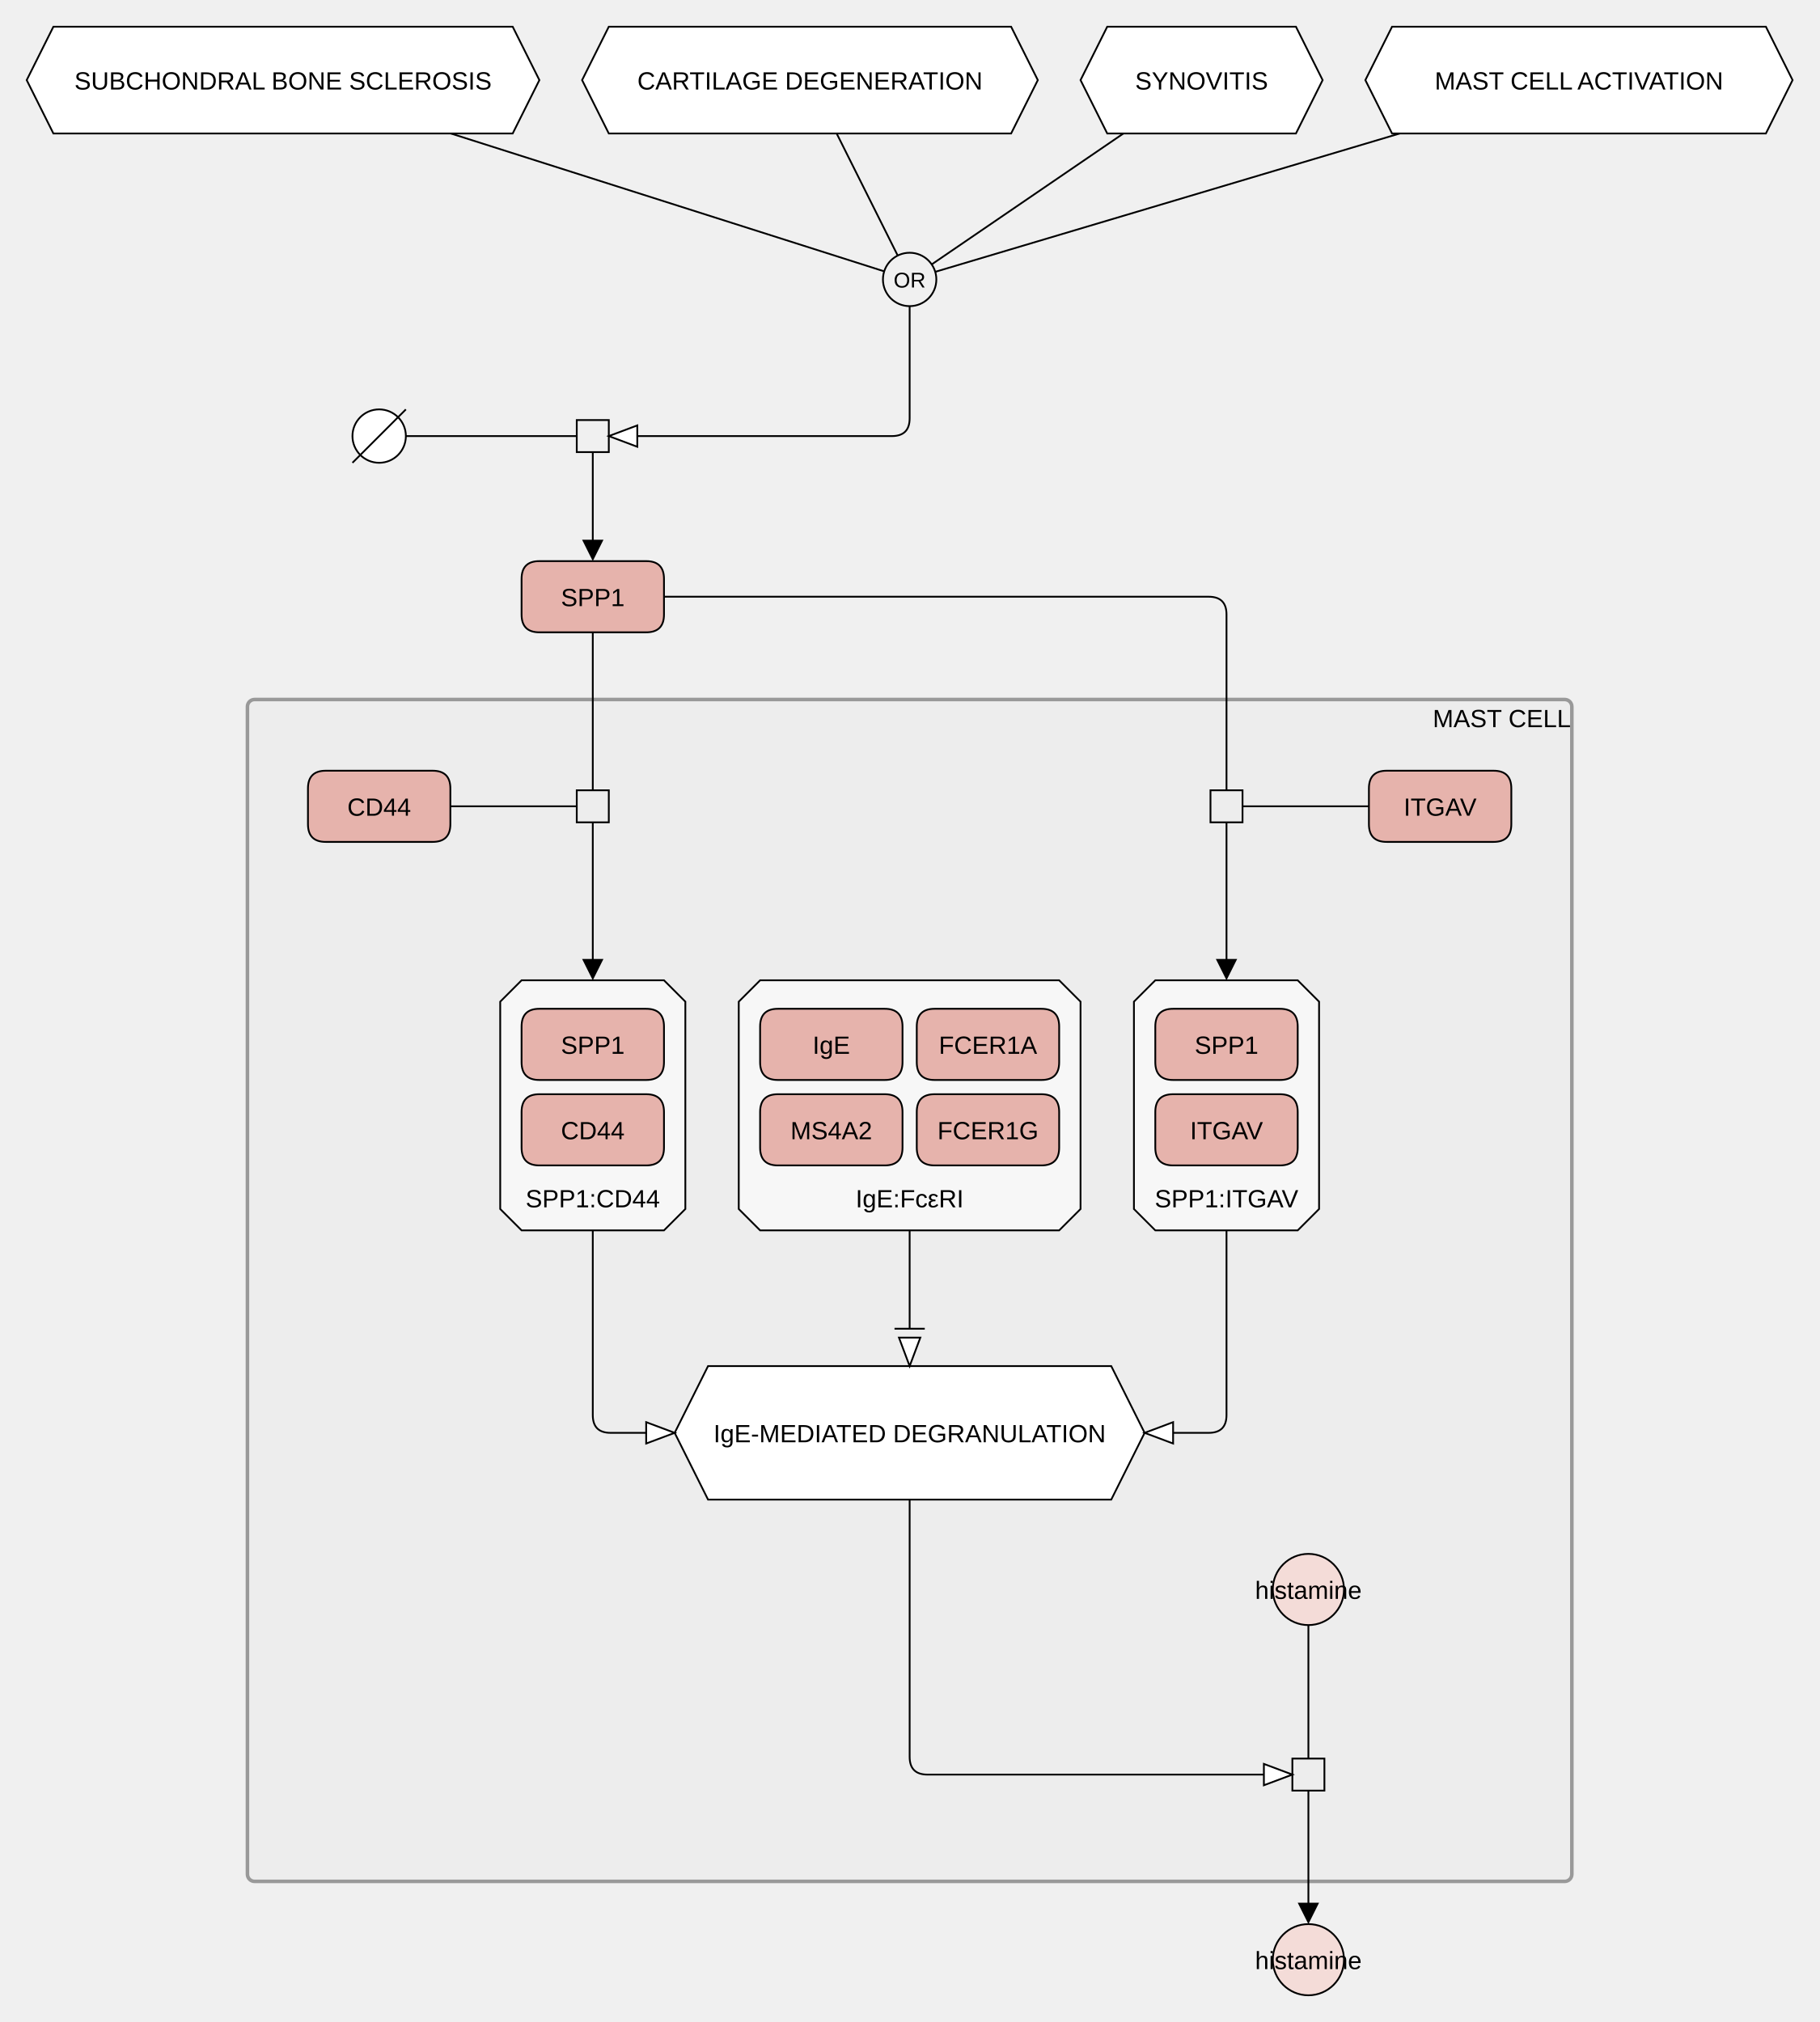
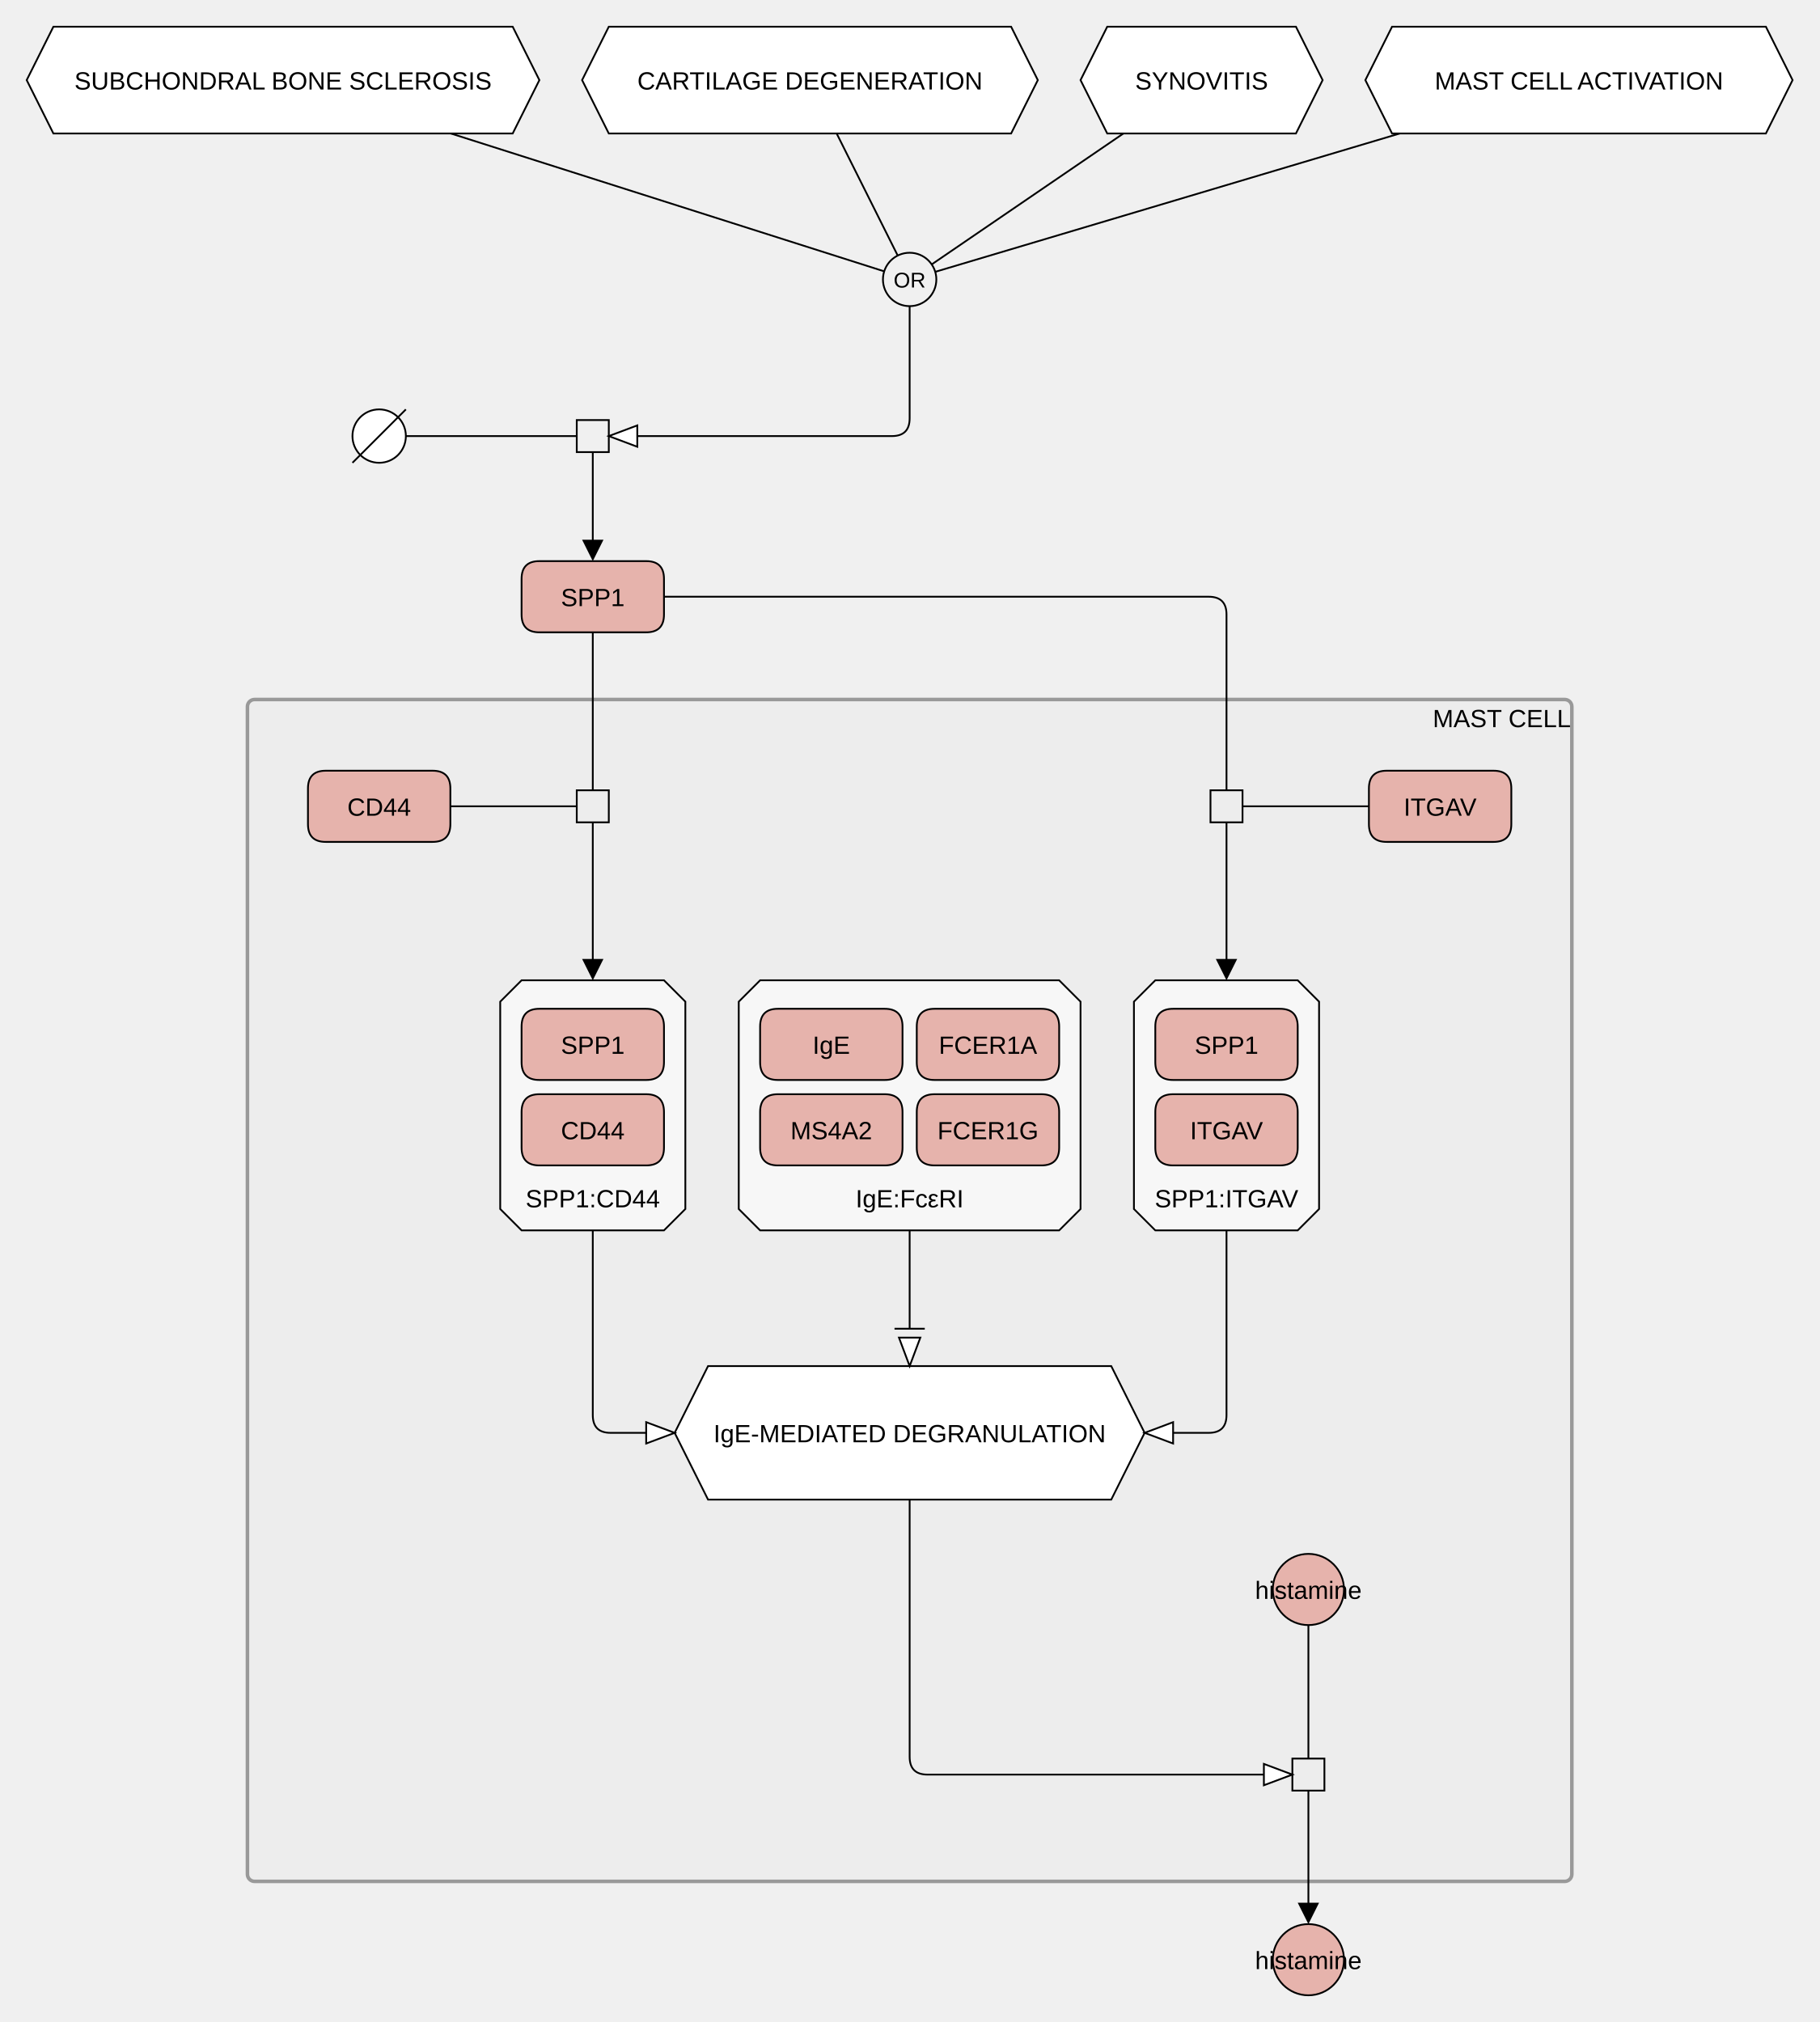
<svg xmlns="http://www.w3.org/2000/svg" width="1022" height="1136" viewBox="0 0 1022 1136" stroke-linecap="butt" stroke-miterlimit="10">
  <g transform="translate(79,189)">
    <path d="M214 136.25 Q214 126.25 224 126.25 L284 126.25 Q294 126.25 294 136.25 L294 156.25 Q294 166.25 284 166.25 L224 166.25 Q214 166.25 214 156.25 Z" fill="#E6B3AC" stroke="none" />
    <path d="M214 136.25 Q214 126.25 224 126.25 L284 126.25 Q294 126.25 294 136.25 L294 156.25 Q294 166.25 284 166.25 L224 166.25 Q214 166.25 214 156.25 Z" fill="none" stroke="#000000" />
    <text x="254" y="151.541" text-anchor="middle" font-family="'Dialog', Arial, Helvetica, sans-serif" font-size="14" fill="#000000" stroke="none" xml:space="preserve">SPP1</text>
-     <path d="M636 912 C636 900.954 644.954 892 656 892 L656 892 C667.046 892 676 900.954 676 912 L676 912 C676 923.046 667.046 932 656 932 L656 932 C644.954 932 636 923.046 636 912 Z" fill="#F4DCD8" stroke="none" />
+     <path d="M636 912 C636 900.954 644.954 892 656 892 L656 892 C667.046 892 676 900.954 676 912 L676 912 C676 923.046 667.046 932 656 932 L656 932 C644.954 932 636 923.046 636 912 Z" fill="#E6B3AC" stroke="none" />
    <path d="M636 912 C636 900.954 644.954 892 656 892 L656 892 C667.046 892 676 900.954 676 912 L676 912 C676 923.046 667.046 932 656 932 L656 932 C644.954 932 636 923.046 636 912 Z" fill="none" stroke="#000000" />
    <text x="656" y="917.291" text-anchor="middle" font-family="'Dialog', Arial, Helvetica, sans-serif" font-size="14" fill="#000000" stroke="none" xml:space="preserve">histamine</text>
    <path d="M60 208 C60 205.791 61.791 204 64 204 L800 204 C802.209 204 804 205.791 804 208 L804 864 C804 866.209 802.209 868 800 868 L64 868 C61.791 868 60 866.209 60 864 Z" fill="#999999" fill-opacity="0.031" stroke="none" />
    <path d="M60 208 C60 205.791 61.791 204 64 204 L800 204 C802.209 204 804 205.791 804 208 L804 864 C804 866.209 802.209 868 800 868 L64 868 C61.791 868 60 866.209 60 864 Z" fill="none" stroke="#999999" stroke-width="2" />
    <text x="764.628" y="219.535" text-anchor="middle" font-family="'Dialog', Arial, Helvetica, sans-serif" font-size="14" fill="#000000" stroke="none" xml:space="preserve">MAST CELL</text>
    <path d="M94 254 Q94 244 104 244 L164 244 Q174 244 174 254 L174 274 Q174 284 164 284 L104 284 Q94 284 94 274 Z" fill="#E6B3AC" stroke="none" />
    <path d="M94 254 Q94 244 104 244 L164 244 Q174 244 174 254 L174 274 Q174 284 164 284 L104 284 Q94 284 94 274 Z" fill="none" stroke="#000000" />
    <text x="134" y="269.291" text-anchor="middle" font-family="'Dialog', Arial, Helvetica, sans-serif" font-size="14" fill="#000000" stroke="none" xml:space="preserve">CD44</text>
    <path d="M690 254 Q690 244 700 244 L760 244 Q770 244 770 254 L770 274 Q770 284 760 284 L700 284 Q690 284 690 274 Z" fill="#E6B3AC" stroke="none" />
    <path d="M690 254 Q690 244 700 244 L760 244 Q770 244 770 254 L770 274 Q770 284 760 284 L700 284 Q690 284 690 274 Z" fill="none" stroke="#000000" />
    <text x="730" y="269.291" text-anchor="middle" font-family="'Dialog', Arial, Helvetica, sans-serif" font-size="14" fill="#000000" stroke="none" xml:space="preserve">ITGAV</text>
    <path d="M245 255 L263 255 L263 273 L245 273 Z" fill="none" stroke="#000000" />
    <path d="M601 255 L619 255 L619 273 L601 273 Z" fill="none" stroke="#000000" />
    <path d="M214 361.756 L294 361.756 L306 373.756 L306 490.244 L294 502.244 L214 502.244 L202 490.244 L202 373.756 Z" fill="#F7F7F7" stroke="none" />
    <path d="M214 361.756 L294 361.756 L306 373.756 L306 490.244 L294 502.244 L214 502.244 L202 490.244 L202 373.756 Z" fill="none" stroke="#000000" />
    <text x="254" y="489.291" text-anchor="middle" font-family="'Dialog', Arial, Helvetica, sans-serif" font-size="14" fill="#000000" stroke="none" xml:space="preserve">SPP1:CD44</text>
    <path d="M214 387.756 Q214 377.756 224 377.756 L284 377.756 Q294 377.756 294 387.756 L294 407.756 Q294 417.756 284 417.756 L224 417.756 Q214 417.756 214 407.756 Z" fill="#E6B3AC" stroke="none" />
    <path d="M214 387.756 Q214 377.756 224 377.756 L284 377.756 Q294 377.756 294 387.756 L294 407.756 Q294 417.756 284 417.756 L224 417.756 Q214 417.756 214 407.756 Z" fill="none" stroke="#000000" />
    <text x="254" y="403.047" text-anchor="middle" font-family="'Dialog', Arial, Helvetica, sans-serif" font-size="14" fill="#000000" stroke="none" xml:space="preserve">SPP1</text>
    <path d="M214 435.756 Q214 425.756 224 425.756 L284 425.756 Q294 425.756 294 435.756 L294 455.756 Q294 465.756 284 465.756 L224 465.756 Q214 465.756 214 455.756 Z" fill="#E6B3AC" stroke="none" />
    <path d="M214 435.756 Q214 425.756 224 425.756 L284 425.756 Q294 425.756 294 435.756 L294 455.756 Q294 465.756 284 465.756 L224 465.756 Q214 465.756 214 455.756 Z" fill="none" stroke="#000000" />
    <text x="254" y="451.047" text-anchor="middle" font-family="'Dialog', Arial, Helvetica, sans-serif" font-size="14" fill="#000000" stroke="none" xml:space="preserve">CD44</text>
    <path d="M348 361.756 L516 361.756 L528 373.756 L528 490.244 L516 502.244 L348 502.244 L336 490.244 L336 373.756 Z" fill="#F7F7F7" stroke="none" />
    <path d="M348 361.756 L516 361.756 L528 373.756 L528 490.244 L516 502.244 L348 502.244 L336 490.244 L336 373.756 Z" fill="none" stroke="#000000" />
    <text x="432" y="489.291" text-anchor="middle" font-family="'Dialog', Arial, Helvetica, sans-serif" font-size="14" fill="#000000" stroke="none" xml:space="preserve">IgE:FcεRI</text>
    <path d="M348 387.756 Q348 377.756 358 377.756 L418 377.756 Q428 377.756 428 387.756 L428 407.756 Q428 417.756 418 417.756 L358 417.756 Q348 417.756 348 407.756 Z" fill="#E6B3AC" stroke="none" />
    <path d="M348 387.756 Q348 377.756 358 377.756 L418 377.756 Q428 377.756 428 387.756 L428 407.756 Q428 417.756 418 417.756 L358 417.756 Q348 417.756 348 407.756 Z" fill="none" stroke="#000000" />
    <text x="388" y="403.047" text-anchor="middle" font-family="'Dialog', Arial, Helvetica, sans-serif" font-size="14" fill="#000000" stroke="none" xml:space="preserve">IgE</text>
    <path d="M436 387.756 Q436 377.756 446 377.756 L506 377.756 Q516 377.756 516 387.756 L516 407.756 Q516 417.756 506 417.756 L446 417.756 Q436 417.756 436 407.756 Z" fill="#E6B3AC" stroke="none" />
    <path d="M436 387.756 Q436 377.756 446 377.756 L506 377.756 Q516 377.756 516 387.756 L516 407.756 Q516 417.756 506 417.756 L446 417.756 Q436 417.756 436 407.756 Z" fill="none" stroke="#000000" />
    <text x="476" y="403.047" text-anchor="middle" font-family="'Dialog', Arial, Helvetica, sans-serif" font-size="14" fill="#000000" stroke="none" xml:space="preserve">FCER1A</text>
    <path d="M348 435.756 Q348 425.756 358 425.756 L418 425.756 Q428 425.756 428 435.756 L428 455.756 Q428 465.756 418 465.756 L358 465.756 Q348 465.756 348 455.756 Z" fill="#E6B3AC" stroke="none" />
    <path d="M348 435.756 Q348 425.756 358 425.756 L418 425.756 Q428 425.756 428 435.756 L428 455.756 Q428 465.756 418 465.756 L358 465.756 Q348 465.756 348 455.756 Z" fill="none" stroke="#000000" />
    <text x="388" y="451.047" text-anchor="middle" font-family="'Dialog', Arial, Helvetica, sans-serif" font-size="14" fill="#000000" stroke="none" xml:space="preserve">MS4A2</text>
    <path d="M436 435.756 Q436 425.756 446 425.756 L506 425.756 Q516 425.756 516 435.756 L516 455.756 Q516 465.756 506 465.756 L446 465.756 Q436 465.756 436 455.756 Z" fill="#E6B3AC" stroke="none" />
    <path d="M436 435.756 Q436 425.756 446 425.756 L506 425.756 Q516 425.756 516 435.756 L516 455.756 Q516 465.756 506 465.756 L446 465.756 Q436 465.756 436 455.756 Z" fill="none" stroke="#000000" />
    <text x="476" y="451.047" text-anchor="middle" font-family="'Dialog', Arial, Helvetica, sans-serif" font-size="14" fill="#000000" stroke="none" xml:space="preserve">FCER1G</text>
    <path d="M570 361.756 L650 361.756 L662 373.756 L662 490.244 L650 502.244 L570 502.244 L558 490.244 L558 373.756 Z" fill="#F7F7F7" stroke="none" />
    <path d="M570 361.756 L650 361.756 L662 373.756 L662 490.244 L650 502.244 L570 502.244 L558 490.244 L558 373.756 Z" fill="none" stroke="#000000" />
    <text x="610" y="489.291" text-anchor="middle" font-family="'Dialog', Arial, Helvetica, sans-serif" font-size="14" fill="#000000" stroke="none" xml:space="preserve">SPP1:ITGAV</text>
    <path d="M570 387.756 Q570 377.756 580 377.756 L640 377.756 Q650 377.756 650 387.756 L650 407.756 Q650 417.756 640 417.756 L580 417.756 Q570 417.756 570 407.756 Z" fill="#E6B3AC" stroke="none" />
    <path d="M570 387.756 Q570 377.756 580 377.756 L640 377.756 Q650 377.756 650 387.756 L650 407.756 Q650 417.756 640 417.756 L580 417.756 Q570 417.756 570 407.756 Z" fill="none" stroke="#000000" />
    <text x="610" y="403.047" text-anchor="middle" font-family="'Dialog', Arial, Helvetica, sans-serif" font-size="14" fill="#000000" stroke="none" xml:space="preserve">SPP1</text>
    <path d="M570 435.756 Q570 425.756 580 425.756 L640 425.756 Q650 425.756 650 435.756 L650 455.756 Q650 465.756 640 465.756 L580 465.756 Q570 465.756 570 455.756 Z" fill="#E6B3AC" stroke="none" />
    <path d="M570 435.756 Q570 425.756 580 425.756 L640 425.756 Q650 425.756 650 435.756 L650 455.756 Q650 465.756 640 465.756 L580 465.756 Q570 465.756 570 455.756 Z" fill="none" stroke="#000000" />
    <text x="610" y="451.047" text-anchor="middle" font-family="'Dialog', Arial, Helvetica, sans-serif" font-size="14" fill="#000000" stroke="none" xml:space="preserve">ITGAV</text>
    <path d="M318.75 578.5 L545.25 578.5 L564 616 L545.25 653.5 L318.75 653.5 L300 616 Z" fill="#FFFFFF" stroke="none" />
    <path d="M318.75 578.5 L545.25 578.5 L564 616 L545.25 653.5 L318.75 653.5 L300 616 Z" fill="none" stroke="#000000" />
    <text x="432" y="621.291" text-anchor="middle" font-family="'Dialog', Arial, Helvetica, sans-serif" font-size="14" fill="#000000" stroke="none" xml:space="preserve">IgE-MEDIATED DEGRANULATION</text>
-     <path d="M636 704 C636 692.954 644.954 684 656 684 L656 684 C667.046 684 676 692.954 676 704 L676 704 C676 715.046 667.046 724 656 724 L656 724 C644.954 724 636 715.046 636 704 Z" fill="#F4DCD8" stroke="none" />
+     <path d="M636 704 C636 692.954 644.954 684 656 684 L656 684 C667.046 684 676 692.954 676 704 L676 704 C676 715.046 667.046 724 656 724 L656 724 C644.954 724 636 715.046 636 704 Z" fill="#E6B3AC" stroke="none" />
    <path d="M636 704 C636 692.954 644.954 684 656 684 L656 684 C667.046 684 676 692.954 676 704 L676 704 C676 715.046 667.046 724 656 724 L656 724 C644.954 724 636 715.046 636 704 Z" fill="none" stroke="#000000" />
    <text x="656" y="709.291" text-anchor="middle" font-family="'Dialog', Arial, Helvetica, sans-serif" font-size="14" fill="#000000" stroke="none" xml:space="preserve">histamine</text>
    <path d="M647 799 L665 799 L665 817 L647 817 Z" fill="none" stroke="#000000" />
    <path d="M119 56 C119 47.715 125.716 41 134 41 L134 41 C142.285 41 149 47.715 149 56 L149 56 C149 64.284 142.285 71 134 71 L134 71 C125.716 71 119 64.284 119 56 Z" fill="#FFFFFF" stroke="none" />
    <path d="M119 56 C119 47.715 125.716 41 134 41 L134 41 C142.285 41 149 47.715 149 56 L149 56 C149 64.284 142.285 71 134 71 L134 71 C125.716 71 119 64.284 119 56 Z" fill="none" stroke="#000000" />
    <path d="M119 71 L149 41" fill="none" stroke="#000000" />
    <path d="M254 166.25 L254 255" fill="none" stroke="#000000" />
    <path d="M294 146.25 L600 146.25 Q610 146.25 610 156.25 L610 255" fill="none" stroke="#000000" />
    <path d="M174 264 L245 264" fill="none" stroke="#000000" />
    <path d="M690 264 L619 264" fill="none" stroke="#000000" />
    <path d="M254 273 L254 350.756" fill="none" stroke="#000000" />
    <path d="M254 361.756 L248 349.756 L260 349.756 Z" fill="#000000" stroke="none" />
    <path d="M610 273 L610 350.756" fill="none" stroke="#000000" />
    <path d="M610 361.756 L604 349.756 L616 349.756 Z" fill="#000000" stroke="none" />
    <path d="M254 502.244 L254 606 Q254 616 264 616 L285 616" fill="none" stroke="#000000" />
    <path d="M300 616 L284 622 L284 610 Z" fill="white" stroke="#000000" />
    <path d="M610 502.244 L610 606 Q610 616 600 616 L579 616" fill="none" stroke="#000000" />
    <path d="M564 616 L580 610 L580 622 Z" fill="white" stroke="#000000" />
    <path d="M432 502.244 L432 557.5" fill="none" stroke="#000000" />
    <path d="M432 578.5 L426 562.5 L438 562.5 Z" fill="white" stroke="#000000" />
    <path d="M440 557.5 L424 557.5" fill="none" stroke="#000000" stroke-linecap="square" />
    <path d="M432 653.5 L432 798 Q432 808 442 808 L632 808" fill="none" stroke="#000000" />
    <path d="M647 808 L631 814 L631 802 Z" fill="white" stroke="#000000" />
    <path d="M656 724 L656 799" fill="none" stroke="#000000" />
    <path d="M656 817 L656 881" fill="none" stroke="#000000" />
    <path d="M656 892 L650 880 L662 880 Z" fill="#000000" stroke="none" />
    <path d="M245 47 L263 47 L263 65 L245 65 Z" fill="none" stroke="#000000" />
    <path d="M417 -32 C417 -40.285 423.716 -47 432 -47 L432 -47 C440.284 -47 447 -40.285 447 -32 L447 -32 C447 -23.715 440.284 -17 432 -17 L432 -17 C423.716 -17 417 -23.715 417 -32 Z" fill="none" stroke="#000000" />
    <text x="432" y="-27.465" text-anchor="middle" font-family="'Dialog', Arial, Helvetica, sans-serif" font-size="12" fill="#000000" stroke="none" xml:space="preserve">OR</text>
    <path d="M-49 -174 L209 -174 L224 -144 L209 -114 L-49 -114 L-64 -144 Z" fill="#FFFFFF" stroke="none" />
    <path d="M-49 -174 L209 -174 L224 -144 L209 -114 L-49 -114 L-64 -144 Z" fill="none" stroke="#000000" />
    <text x="80" y="-138.709" text-anchor="middle" font-family="'Dialog', Arial, Helvetica, sans-serif" font-size="14" fill="#000000" stroke="none" xml:space="preserve">SUBCHONDRAL BONE SCLEROSIS</text>
    <path d="M263 -174 L489 -174 L504 -144 L489 -114 L263 -114 L248 -144 Z" fill="#FFFFFF" stroke="none" />
    <path d="M263 -174 L489 -174 L504 -144 L489 -114 L263 -114 L248 -144 Z" fill="none" stroke="#000000" />
    <text x="376" y="-138.709" text-anchor="middle" font-family="'Dialog', Arial, Helvetica, sans-serif" font-size="14" fill="#000000" stroke="none" xml:space="preserve">CARTILAGE DEGENERATION</text>
    <path d="M174.286 -114 L417.772 -36.527" fill="none" stroke="#000000" />
    <path d="M543 -174 L649 -174 L664 -144 L649 -114 L543 -114 L528 -144 Z" fill="#FFFFFF" stroke="none" />
    <path d="M543 -174 L649 -174 L664 -144 L649 -114 L543 -114 L528 -144 Z" fill="none" stroke="#000000" />
    <text x="596" y="-138.709" text-anchor="middle" font-family="'Dialog', Arial, Helvetica, sans-serif" font-size="14" fill="#000000" stroke="none" xml:space="preserve">SYNOVITIS</text>
    <path d="M391 -114 L425.318 -45.364" fill="none" stroke="#000000" />
    <path d="M703 -174 L913 -174 L928 -144 L913 -114 L703 -114 L688 -144 Z" fill="#FFFFFF" stroke="none" />
    <path d="M703 -174 L913 -174 L928 -144 L913 -114 L703 -114 L688 -144 Z" fill="none" stroke="#000000" />
    <text x="808" y="-138.709" text-anchor="middle" font-family="'Dialog', Arial, Helvetica, sans-serif" font-size="14" fill="#000000" stroke="none" xml:space="preserve">MAST CELL ACTIVATION</text>
    <path d="M552.071 -114 L444.382 -40.456" fill="none" stroke="#000000" />
    <path d="M707.286 -114 L446.31 -36.263" fill="none" stroke="#000000" />
    <path d="M432 -17 L432 46 Q432 56 422 56 L278 56" fill="none" stroke="#000000" />
    <path d="M263 56 L279 50 L279 62 Z" fill="white" stroke="#000000" />
    <path d="M149 56 L245 56" fill="none" stroke="#000000" />
    <path d="M254 65 L254 115.25" fill="none" stroke="#000000" />
    <path d="M254 126.25 L248 114.25 L260 114.25 Z" fill="#000000" stroke="none" />
  </g>
</svg>
